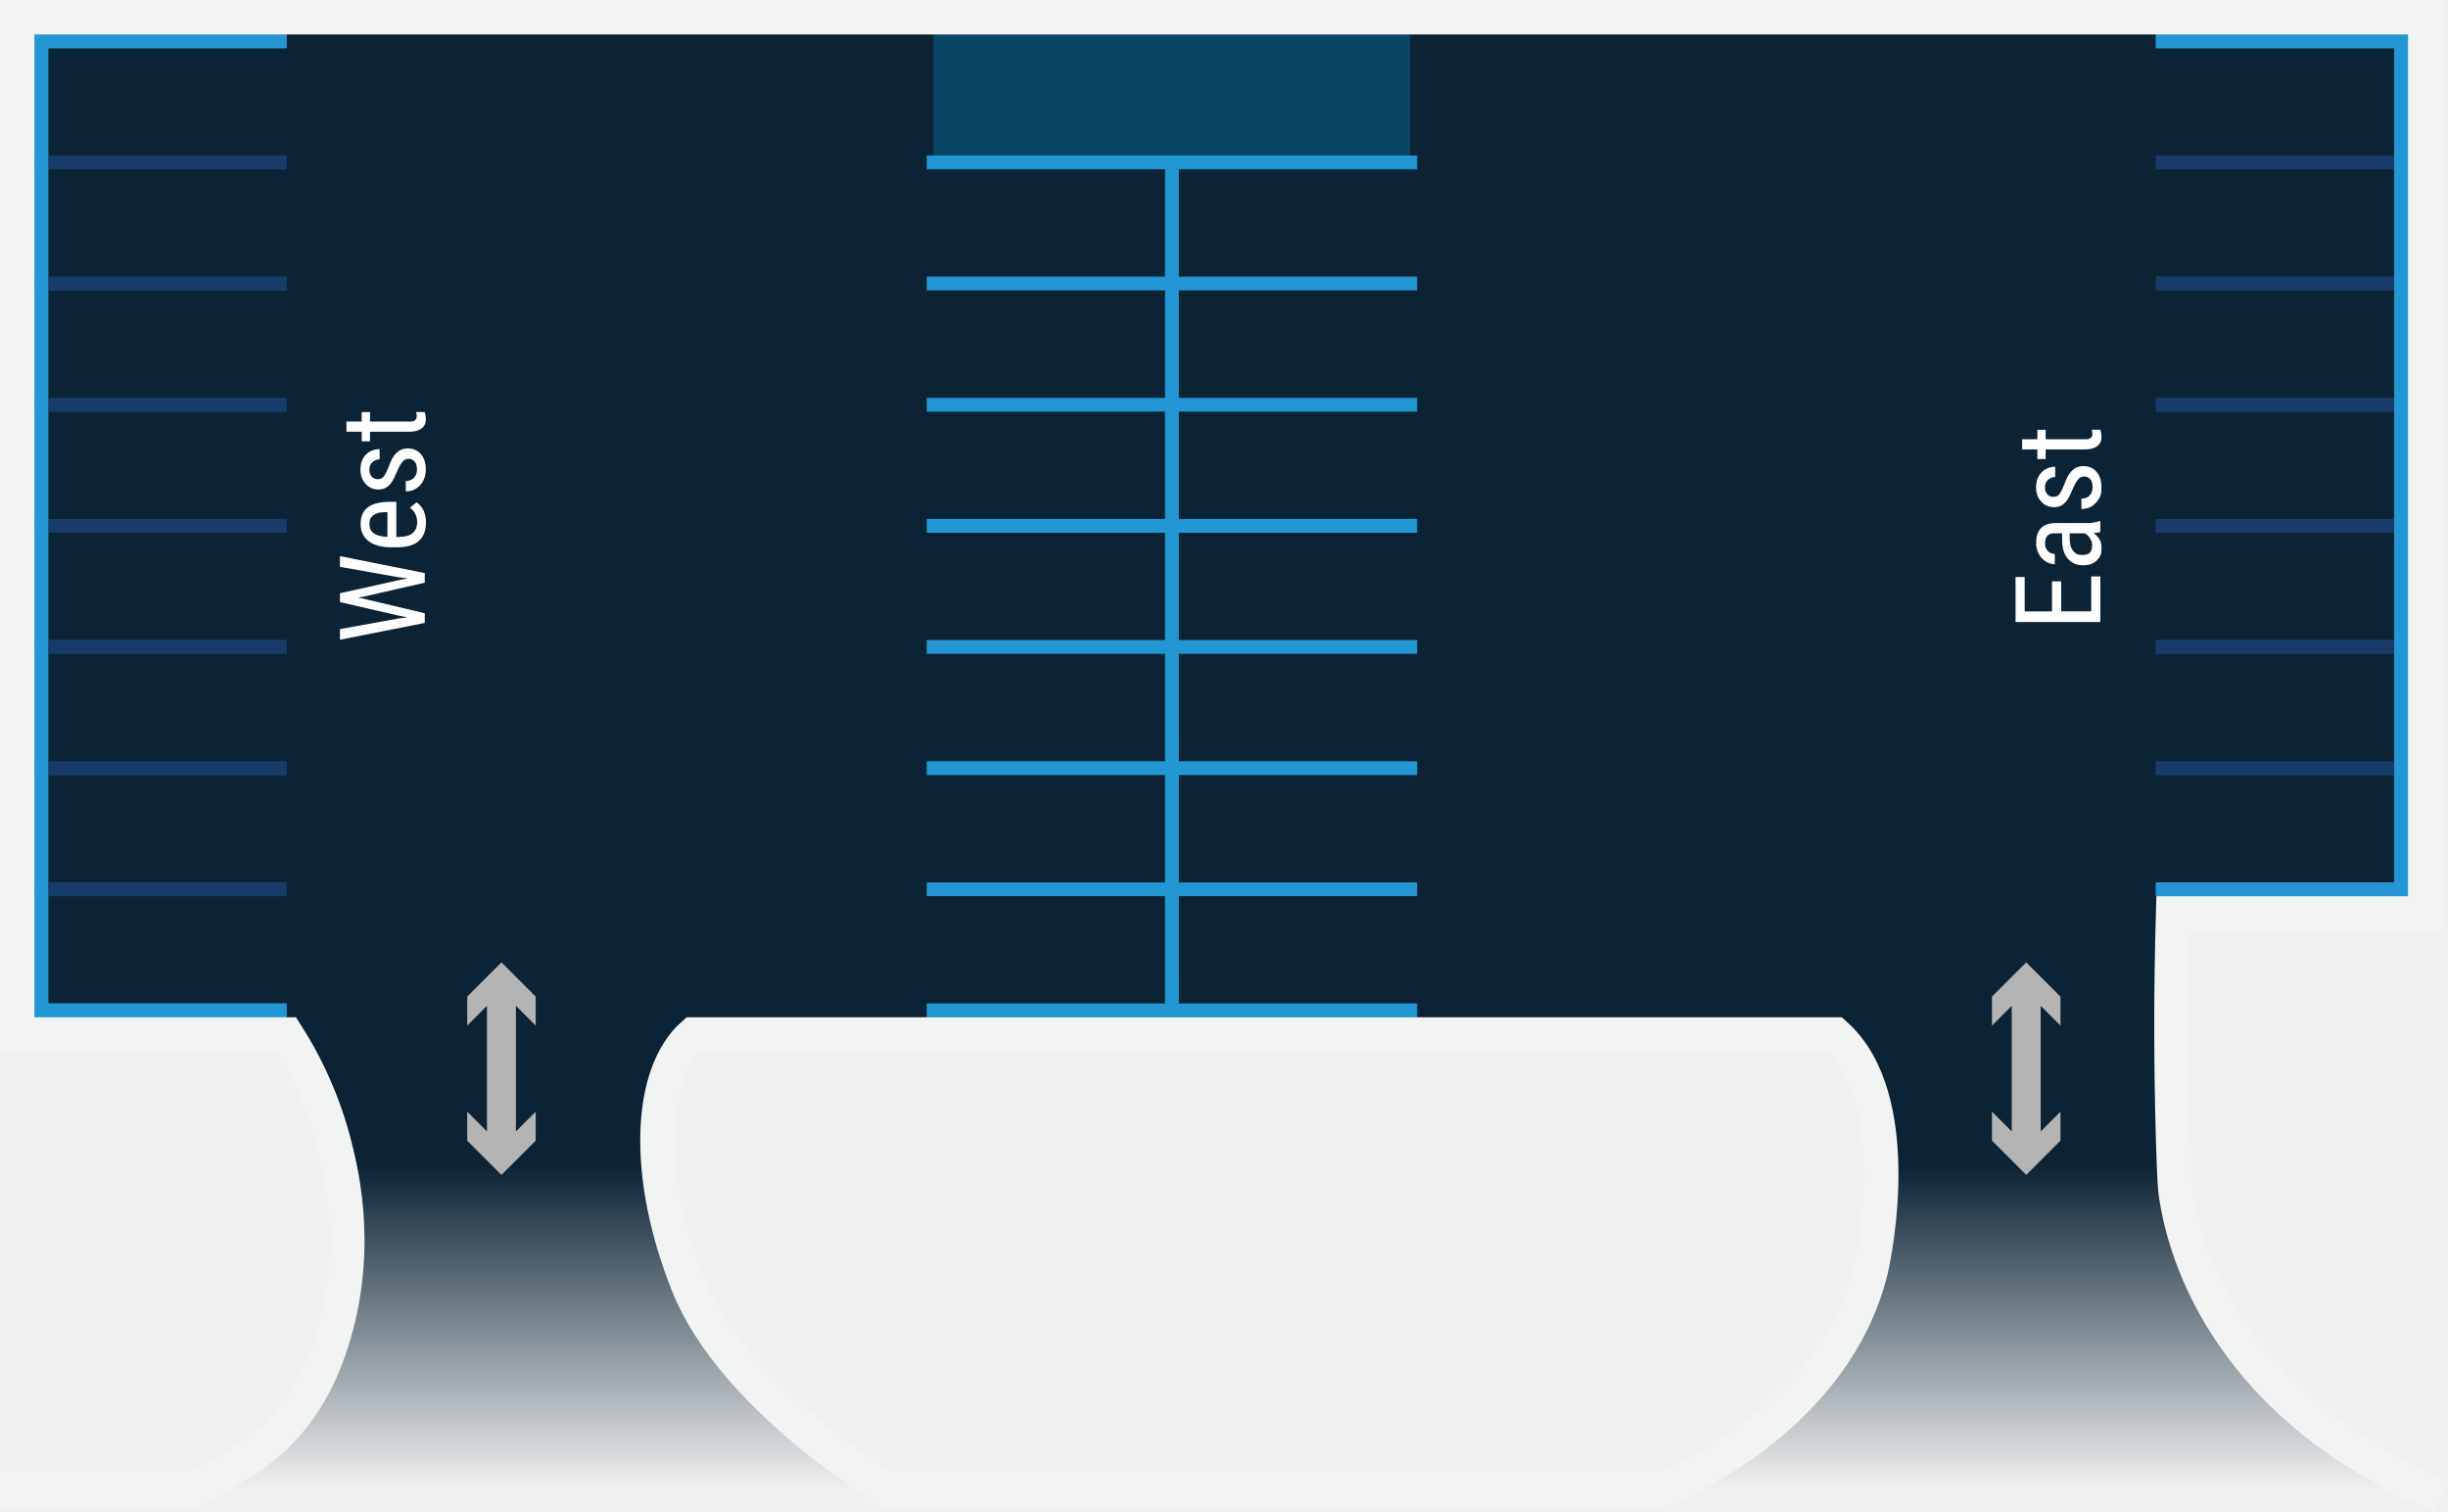
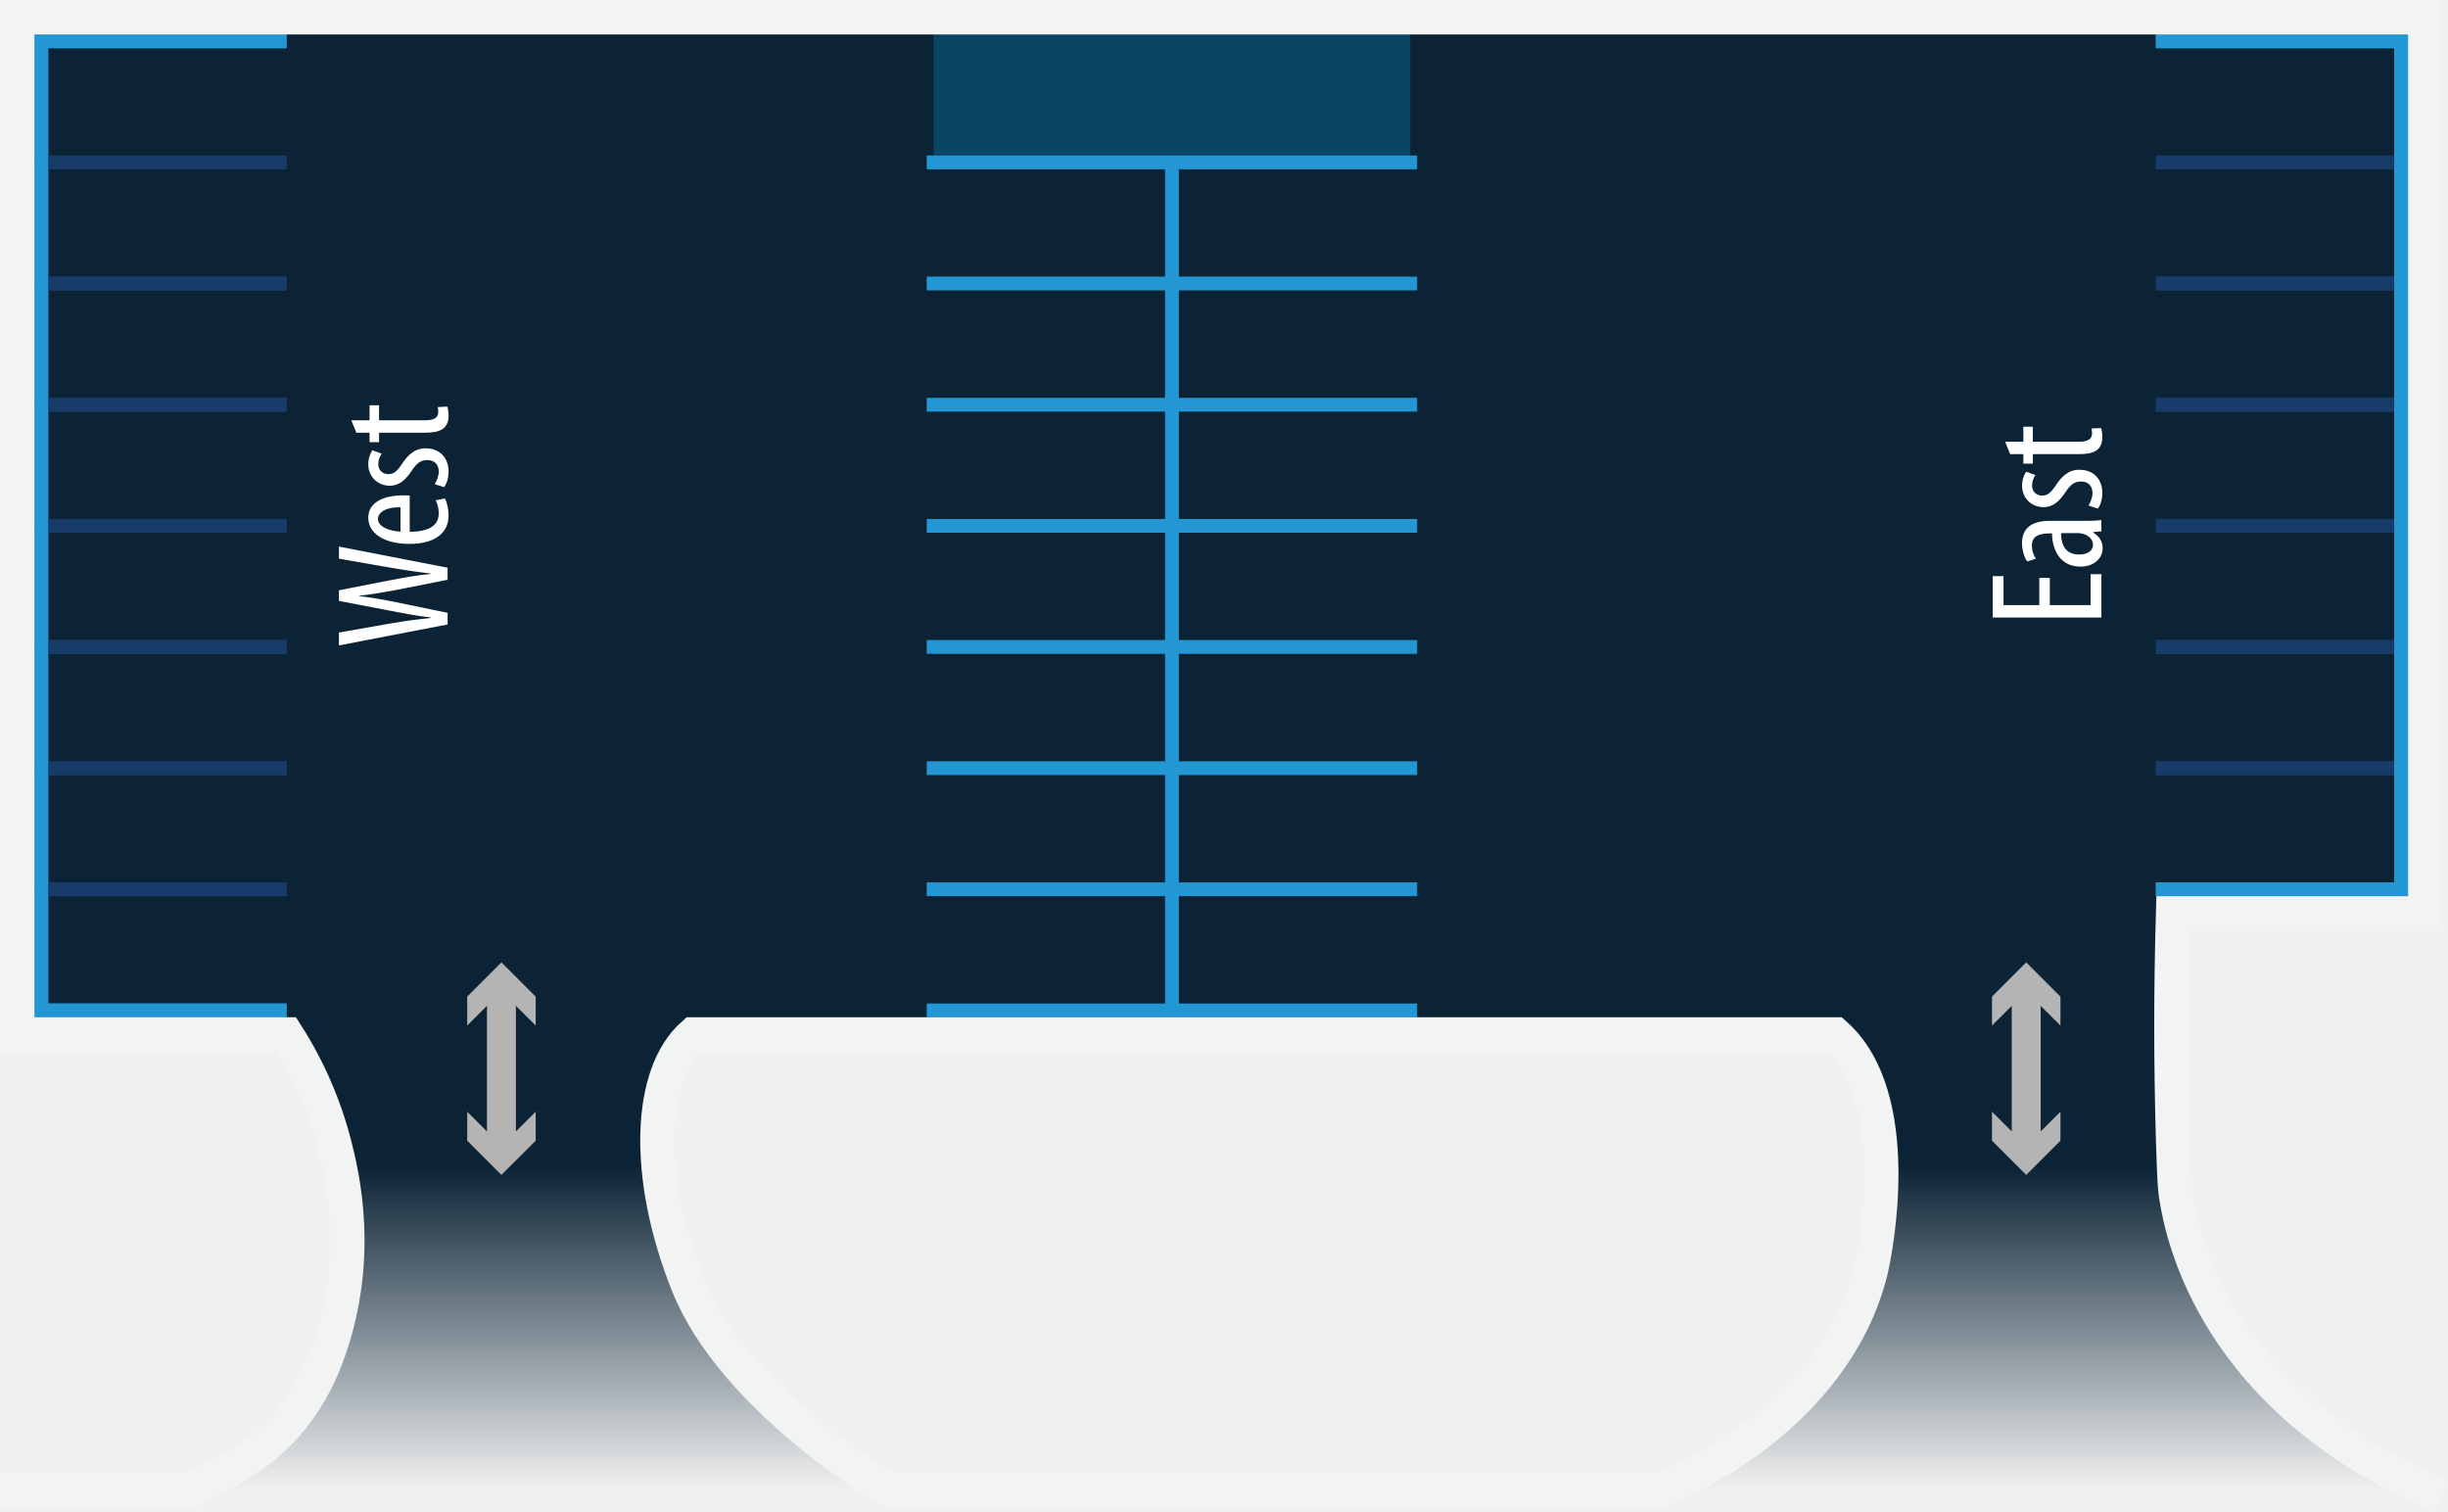
- <svg xmlns="http://www.w3.org/2000/svg" id="Layer_1" viewBox="0 0 177.705 109.743">
+ <svg xmlns="http://www.w3.org/2000/svg" viewBox="0 0 177.705 109.743">
  <defs>
    <path id="reuse-0" d="M157 55.76h17.3m-17.3-8.8h17.3M157 38.17h17.3M157 29.38h17.3m-17.3-8.8h17.3M157 11.79h17.3" />
    <path id="reuse-1" d="M157 3h17.3" />
    <path id="reuse-2" d="M174.3 64.55V3" />
    <path id="reuse-3" d="M20.3 3H3" />
    <path id="reuse-4" d="M20.3 11.79H3m17.3 8.79H3m17.3 8.8H3m17.3 8.79H3m17.3 8.79H3m17.3 8.8H3m17.3 8.79H3" />
    <path id="reuse-5" d="M20.3 73.34H3" />
    <path id="reuse-6" d="M3 3v70.34" />
    <linearGradient id="linear-gradient" x1="88.65" x2="88.65" y1="108.088" y2="1.25" gradientUnits="userSpaceOnUse">
      <stop offset="0" stop-color="#082336" stop-opacity="0" />
      <stop offset=".22" stop-color="#0b2335" />
    </linearGradient>
    <symbol id="car" viewBox="0 0 15.59 7.265">
      <path id="car-2" d="M11.29.257c-.1-.21-.31-.31-.47-.23-.15.08-.19.29-.11.49H1.89S.18.407.01 1.807H0v3.66h.01c.18 1.41 1.88 1.29 1.88 1.29h8.82c-.09.19-.04.41.11.48.15.08.37-.02.47-.22.05-.09.07-.19.05-.27h2.19c1.14 0 2.06-.92 2.06-2.06v-2.11c0-1.14-.92-2.06-2.06-2.06h-2.19c0-.08-.01-.18-.05-.26m.6 1.3c.11.55.4 2.41-.03 4.14 0 .02-.02.04-.03.05l-.11.12a.47.47 0 0 1-.42.13l-1.76-.42a.54.54 0 0 1-.39-.56v-.16c.09-.4.15-.81.16-1.23.04-.48-.02-.96-.16-1.42a.55.55 0 0 1 .39-.55l1.76-.42c.15-.04.31.01.42.13zm2.1 4.79c-.06-.08.11-.32.39-.53s.56-.32.62-.24-.11.32-.39.53-.56.32-.62.24m-8.89-.65h3.29l2.05.52s-6.63.03-6.65 0c.22-.46 1.31-.53 1.31-.53zm-3.9-3.95c0-.31.26-.45.57-.45l1.59.34c.31 0 .57.26.57.57v2.82c0 .31-.26.57-.57.57l-1.59.34c-.31 0-.57-.37-.57-.68V1.748Zm2.68-.64 6.63-.08h-.09l-1.98.56H4.72s-.6-.02-.83-.47zm10.73 0c.28.21.45.45.39.53s-.34-.03-.62-.24-.45-.45-.39-.53.34.03.62.24" class="cls-5" />
    </symbol>
-     <style>.cls-3,.cls-4{stroke-linecap:square}.cls-3,.cls-4,.cls-5,.cls-6{fill:none}.cls-7{fill:#fff}.cls-3{stroke:#183c69}.cls-4,.cls-6{stroke:#2397d4}</style>
+     <style>.cls-3,.cls-4{stroke-linecap:square}.cls-3,.cls-4,.cls-5,.cls-6{fill:none}.cls-3{stroke:#183c69}.cls-4,.cls-6{stroke:#2397d4}</style>
  </defs>
  <path fill="url(#linear-gradient)" d="M176.05 66.3V1.25H1.25v73.84H20.8a27.5 27.5 0 0 1 3.482 8.009c.568 2.229 1.987 8.135-.44 15.002-2.554 7.224-7.795 8.728-9.688 9.987h50.203s-8.664-5.183-12.716-11.486c-.83-1.291-5.691-9.836-2.973-19.033.248-.838.895-1.691 1.651-2.478h82.899c5.12 4.562 2.937 15.718 2.56 17.218-2.595 10.315-13.417 15.138-15.028 15.78H64.356 176.05c-15.046-6.835-17.593-18.013-18.089-21.367-.058-.394-.123-.979-.211-4.052a279 279 0 0 1 0-16.369z" />
  <path id="_1a" d="M157 3h17.3v8.79H157z" class="cls-5" />
  <path id="_1b" d="M157 11.79h17.3v8.79H157z" class="cls-5" />
  <path id="_2a" d="M157 20.58h17.3v8.8H157z" class="cls-5" />
  <path id="_2b" d="M157 29.38h17.3v8.79H157z" class="cls-5" />
  <path id="_3a" d="M157 38.17h17.3v8.79H157z" class="cls-5" />
  <path id="_3b" d="M157 46.96h17.3v8.8H157z" class="cls-5" />
  <path id="_4a" d="M157 55.76h17.3v8.79H157z" class="cls-5" />
  <path id="_5a" d="M3 3h17.3v8.79H3z" class="cls-5" />
  <path id="_5b" d="M3 11.79h17.3v8.79H3z" class="cls-5" />
  <path id="_6a" d="M3 20.58h17.3v8.8H3z" class="cls-5" />
  <path id="_6b" d="M3 29.38h17.3v8.79H3z" class="cls-5" />
  <path id="_7a" d="M3 38.17h17.3v8.79H3z" class="cls-5" />
  <path id="_7b" d="M3 46.96h17.3v8.8H3z" class="cls-5" />
  <path id="_8a" d="M3 55.76h17.3v8.79H3z" class="cls-5" />
  <path id="_8b" d="M3 64.55h17.3v8.79H3z" class="cls-5" />
  <path fill="#094665" d="M67.773 1.25h34.6v10.54h-34.6z" />
  <path d="M85.073 11.79v61.55" class="cls-6" />
  <path d="M67.773 73.34h34.6m-34.6-8.79h34.6m-34.6-8.79 34.6.001m-34.6-8.801h34.6m-34.6-8.79h34.6m-34.6-8.79h34.6m-34.6-8.8h34.6m-34.6-8.79h34.6M157 64.55h17.3" class="cls-4" />
  <use class="cls-3" href="#reuse-0" />
  <use class="cls-4" href="#reuse-1" />
  <use class="cls-6" href="#reuse-2" />
  <path d="M157 64.55h17.3" class="cls-4" />
  <use class="cls-3" href="#reuse-0" />
  <use class="cls-4" href="#reuse-1" />
  <use class="cls-6" href="#reuse-2" />
  <use class="cls-4" href="#reuse-3" />
  <use class="cls-3" href="#reuse-4" />
  <use class="cls-4" href="#reuse-5" />
  <use class="cls-6" href="#reuse-6" />
  <use class="cls-4" href="#reuse-3" />
  <use class="cls-3" href="#reuse-4" />
  <use class="cls-4" href="#reuse-5" />
  <use class="cls-6" href="#reuse-6" />
  <path fill="#b4b4b4" d="M38.887 82.796v-2.104l-1.435 1.435V73.01l1.435 1.435v-2.104l-2.486-2.486-2.486 2.486v2.104l1.435-1.435v9.117l-1.435-1.435v2.104l2.486 2.486zm110.686 0v-2.104l-1.435 1.435V73.01l1.435 1.435v-2.104l-2.486-2.486-2.486 2.486v2.104l1.435-1.435v9.117l-1.435-1.435v2.104l2.486 2.486z" />
-   <path id="_center-east_" d="M149.625 42.197v2.178h2.182V41.84h.662v3.312h-6.156v-3.269h.662v2.496h1.983v-2.178h.662l.004-.004Zm2.84-3.596v-.777h-.068a2.7 2.7 0 0 1-.917.144h-2.31c-.442.004-.781.132-1.015.374s-.348.599-.348 1.066c0 .284.059.548.183.781.123.234.289.416.501.556s.437.208.671.208v-.747a.68.68 0 0 1-.509-.212.77.77 0 0 1-.2-.548q0-.368.174-.552c.174-.184.31-.183.582-.183h.484v.548q.013.828.42 1.299.414.476 1.108.475.636 0 .985-.348c.349-.348.348-.56.348-.972s-.191-.751-.582-1.015q.35-.03.497-.098h-.004Zm-.598 1.002c0 .246-.055.42-.174.526s-.306.157-.565.157c-.276 0-.492-.106-.645-.31s-.234-.484-.238-.841v-.425h1.091q.23.116.382.365c.152.249.153.34.153.522l-.004.004Zm-.578-5.014a.56.56 0 0 1 .45.195q.166.193.166.565 0 .393-.217.616-.212.222-.594.234v.751q.628 0 1.04-.446c.412-.446.412-.701.412-1.159s-.119-.824-.357-1.1-.556-.412-.955-.412q-.477.001-.79.301c-.313.3-.42.577-.637 1.134q-.224.522-.365.662a.5.5 0 0 1-.365.136c-.191 0-.344-.059-.459-.187s-.17-.306-.17-.518.072-.386.217-.526.323-.208.526-.208v-.743q-.61 0-.998.408-.39.407-.391 1.074c0 .42.119.768.369 1.04s.556.408.93.408c.208 0 .391-.042.539-.123s.284-.204.403-.369.263-.45.429-.853q.236-.515.408-.701a.56.56 0 0 1 .416-.183l-.009.004Zm-4.5-2.709v.743h1.108v.696h.603v-.696h2.84c.386 0 .684-.081.896-.234s.318-.378.318-.675q-.001-.262-.085-.518l-.628-.008a1 1 0 0 1 .051.301q0 .216-.14.306c-.14.09-.229.089-.412.089h-2.84v-.688h-.603v.688h-1.108z" class="cls-7" />
-   <path id="_center-west_" d="m28.893 44.895.688-.081-.607-.123-4.296-.985v-.645l4.296-.955.624-.123-.709-.089-4.212-.751v-.773l6.156 1.227v.696L26.35 43.32l-.365.064.365.064 4.483 1.066v.701l-6.156 1.223v-.773l4.216-.764v-.004Zm2.03-6.95c0-.667-.225-1.163-.684-1.486l-.475.391q.267.216.395.471c.081.17.123.361.123.582 0 .348-.115.611-.335.798q-.331.275-1.07.276h-.106v-2.552h-.488q-1.082.012-1.592.408c-.344.267-.514.671-.514 1.201s.195.947.582 1.244.921.446 1.605.446h.552c.658-.008 1.155-.161 1.494-.467s.509-.743.509-1.312zm-4.11.085q0-.42.28-.624c.28-.204.497-.212.93-.234h.102v1.8q-.67-.031-.989-.255-.318-.223-.318-.688h-.004Zm2.84-4.725a.56.56 0 0 1 .45.195q.165.192.166.565 0 .393-.217.616-.212.222-.594.234v.751c.42 0 .764-.149 1.04-.446s.412-.701.412-1.159-.119-.824-.357-1.1-.556-.412-.955-.412q-.477.001-.79.301c-.313.3-.42.577-.637 1.134q-.224.522-.365.662a.5.5 0 0 1-.365.136c-.191 0-.344-.059-.459-.187s-.17-.306-.17-.518.072-.386.217-.526.323-.208.526-.208V32.6q-.61 0-.998.408-.39.407-.391 1.074c0 .42.119.768.369 1.04s.556.408.93.408c.208 0 .391-.042.539-.123s.284-.204.403-.369.263-.45.429-.853q.235-.516.408-.701a.56.56 0 0 1 .416-.183l-.009.004Zm-4.504-2.709v.743h1.108v.696h.603v-.696h2.84c.386 0 .684-.081.896-.234s.318-.378.318-.675q-.001-.262-.085-.518l-.628-.008a1 1 0 0 1 .051.301q0 .216-.14.306c-.14.09-.229.089-.412.089h-2.84v-.688h-.603v.688h-1.108z" class="cls-7" />
  <path fill="none" stroke="#f2f3f3" stroke-linecap="square" stroke-width="2.5" d="M1.25 108.088h12.903c1.893-1.259 7.134-2.763 9.688-9.987 2.427-6.867 1.008-12.772.44-15.002a27.5 27.5 0 0 0-3.482-8.009H1.25V1.25h174.8V66.3h-18.3a279 279 0 0 0 0 16.369c.088 3.073.153 3.658.211 4.052.496 3.354 3.043 14.532 18.089 21.367M49.937 93.233c3.303 8.287 14.419 14.854 14.419 14.854h56.395c1.611-.642 12.432-5.465 15.028-15.78.377-1.5 2.561-12.655-2.56-17.218h-82.9c-3.218 2.846-3.551 10.193-.382 18.143Z" />
  <use id="car-1a" width="15.59" height="7.265" href="#car" transform="translate(157.855 3.762)" />
  <use id="car-1b" width="15.59" height="7.265" href="#car" transform="translate(157.855 12.552)" />
  <use id="car-2a" width="15.59" height="7.265" href="#car" transform="translate(157.855 21.347)" />
  <use id="car-2b" width="15.59" height="7.265" href="#car" transform="translate(157.855 30.142)" />
  <use id="car-3a" width="15.59" height="7.265" href="#car" transform="translate(157.855 38.932)" />
  <use id="car-3b" width="15.59" height="7.265" href="#car" transform="translate(157.855 47.727)" />
  <use id="car-4a" width="15.59" height="7.265" href="#car" transform="translate(157.855 56.522)" />
  <use id="car-5a" width="15.59" height="7.265" href="#car" transform="matrix(-1 0 0 -1 19.445 11.028)" />
  <use id="car-5b" width="15.59" height="7.265" href="#car" transform="matrix(-1 0 0 -1 19.445 19.818)" />
  <use id="car-6a" width="15.59" height="7.265" href="#car" transform="matrix(-1 0 0 -1 19.445 28.613)" />
  <use id="car-6b" width="15.59" height="7.265" href="#car" transform="matrix(-1 0 0 -1 19.445 37.408)" />
  <use id="car-7a" width="15.59" height="7.265" href="#car" transform="matrix(-1 0 0 -1 19.445 46.198)" />
  <use id="car-7b" width="15.59" height="7.265" href="#car" transform="matrix(-1 0 0 -1 19.445 54.993)" />
  <use id="car-8a" width="15.59" height="7.265" href="#car" transform="matrix(-1 0 0 -1 19.445 63.788)" />
  <use id="car-8b" width="15.59" height="7.265" href="#car" transform="matrix(-1 0 0 -1 19.445 72.578)" />
+   <path fill="#fff" d="m32.491 45.328-7.888 1.521v-.937l3.804-.667a42 42 0 0 1 2.844-.386v-.047c-.995-.094-1.849-.281-2.855-.468l-3.792-.726v-.772l3.71-.726c.937-.175 1.837-.351 2.938-.457v-.035a50 50 0 0 1-2.891-.421l-3.757-.656v-.877l7.888 1.533v.877l-3.839.761c-.831.152-1.72.304-2.586.398v.023c.89.117 1.744.246 2.622.433l3.804.784v.843Zm-2.75-6.726c1.732-.012 2.107-.69 2.107-1.346 0-.386-.094-.714-.223-.937l.667-.14c.175.316.269.796.269 1.241 0 1.357-1.112 2.06-2.844 2.06-1.837 0-2.984-.772-2.984-1.908 0-1.159 1.217-1.615 2.505-1.615.21 0 .363 0 .503.012zm-.667-1.779c-1.135-.023-1.638.41-1.638.843 0 .585.866.889 1.638.924zm2.481-1.683c.129-.199.293-.55.293-.913 0-.515-.316-.831-.819-.831-.433 0-.726.152-1.112.726-.48.737-.96 1.135-1.615 1.135-.913 0-1.568-.679-1.568-1.557 0-.445.152-.784.293-1.018l.679.246a1.33 1.33 0 0 0-.246.749c0 .492.351.737.714.737.386 0 .597-.14.983-.702.421-.655.936-1.17 1.72-1.17 1.135 0 1.686.772 1.686 1.697 0 .421-.129.877-.328 1.124l-.679-.223Zm-6.051-4.632h1.322V29.42h.69v1.088h3.359c.737 0 .937-.27.937-.597 0-.14-.012-.257-.035-.363l.69-.035c.059.164.094.375.094.667 0 .351-.094.667-.339.889-.258.223-.644.339-1.428.339h-3.277v.69h-.69v-.69h-.959l-.363-.901Zm123.294 11.439v1.978h2.961v-2.247h.784v3.148h-7.888v-3.008h.784v2.106h2.598v-1.978zm2.457-4.141c.433 0 .925 0 1.288-.059v.819l-.597.058v.035c.433.246.69.644.69 1.124 0 .761-.644 1.346-1.615 1.346-1.416 0-2.048-1.135-2.06-2.411h-.176c-.761 0-1.288.188-1.288.901 0 .351.117.667.293.936l-.632.199c-.175-.234-.375-.761-.375-1.323 0-1.135.749-1.626 2.025-1.626h2.446Zm-1.638.889c0 .468.082 1.557 1.311 1.557.737 0 1.007-.375 1.007-.69 0-.398-.293-.737-.854-.843-.105-.023-.223-.023-.316-.023h-1.147Zm1.989-1.999c.129-.199.293-.55.293-.913 0-.515-.316-.831-.819-.831-.433 0-.726.152-1.112.726-.48.737-.96 1.135-1.615 1.135-.913 0-1.568-.679-1.568-1.557 0-.445.152-.784.293-1.018l.679.246a1.33 1.33 0 0 0-.246.749c0 .492.351.737.714.737.386 0 .597-.14.983-.702.421-.655.936-1.17 1.72-1.17 1.135 0 1.686.772 1.686 1.697 0 .421-.129.877-.328 1.124l-.679-.223Zm-6.05-4.633h1.322v-1.088h.69v1.088h3.359c.737 0 .937-.27.937-.597 0-.14-.012-.257-.035-.363l.69-.035c.059.164.094.375.094.667 0 .351-.094.667-.339.889-.258.223-.644.339-1.428.339h-3.277v.69h-.69v-.69h-.959l-.363-.901Z" />
</svg>
